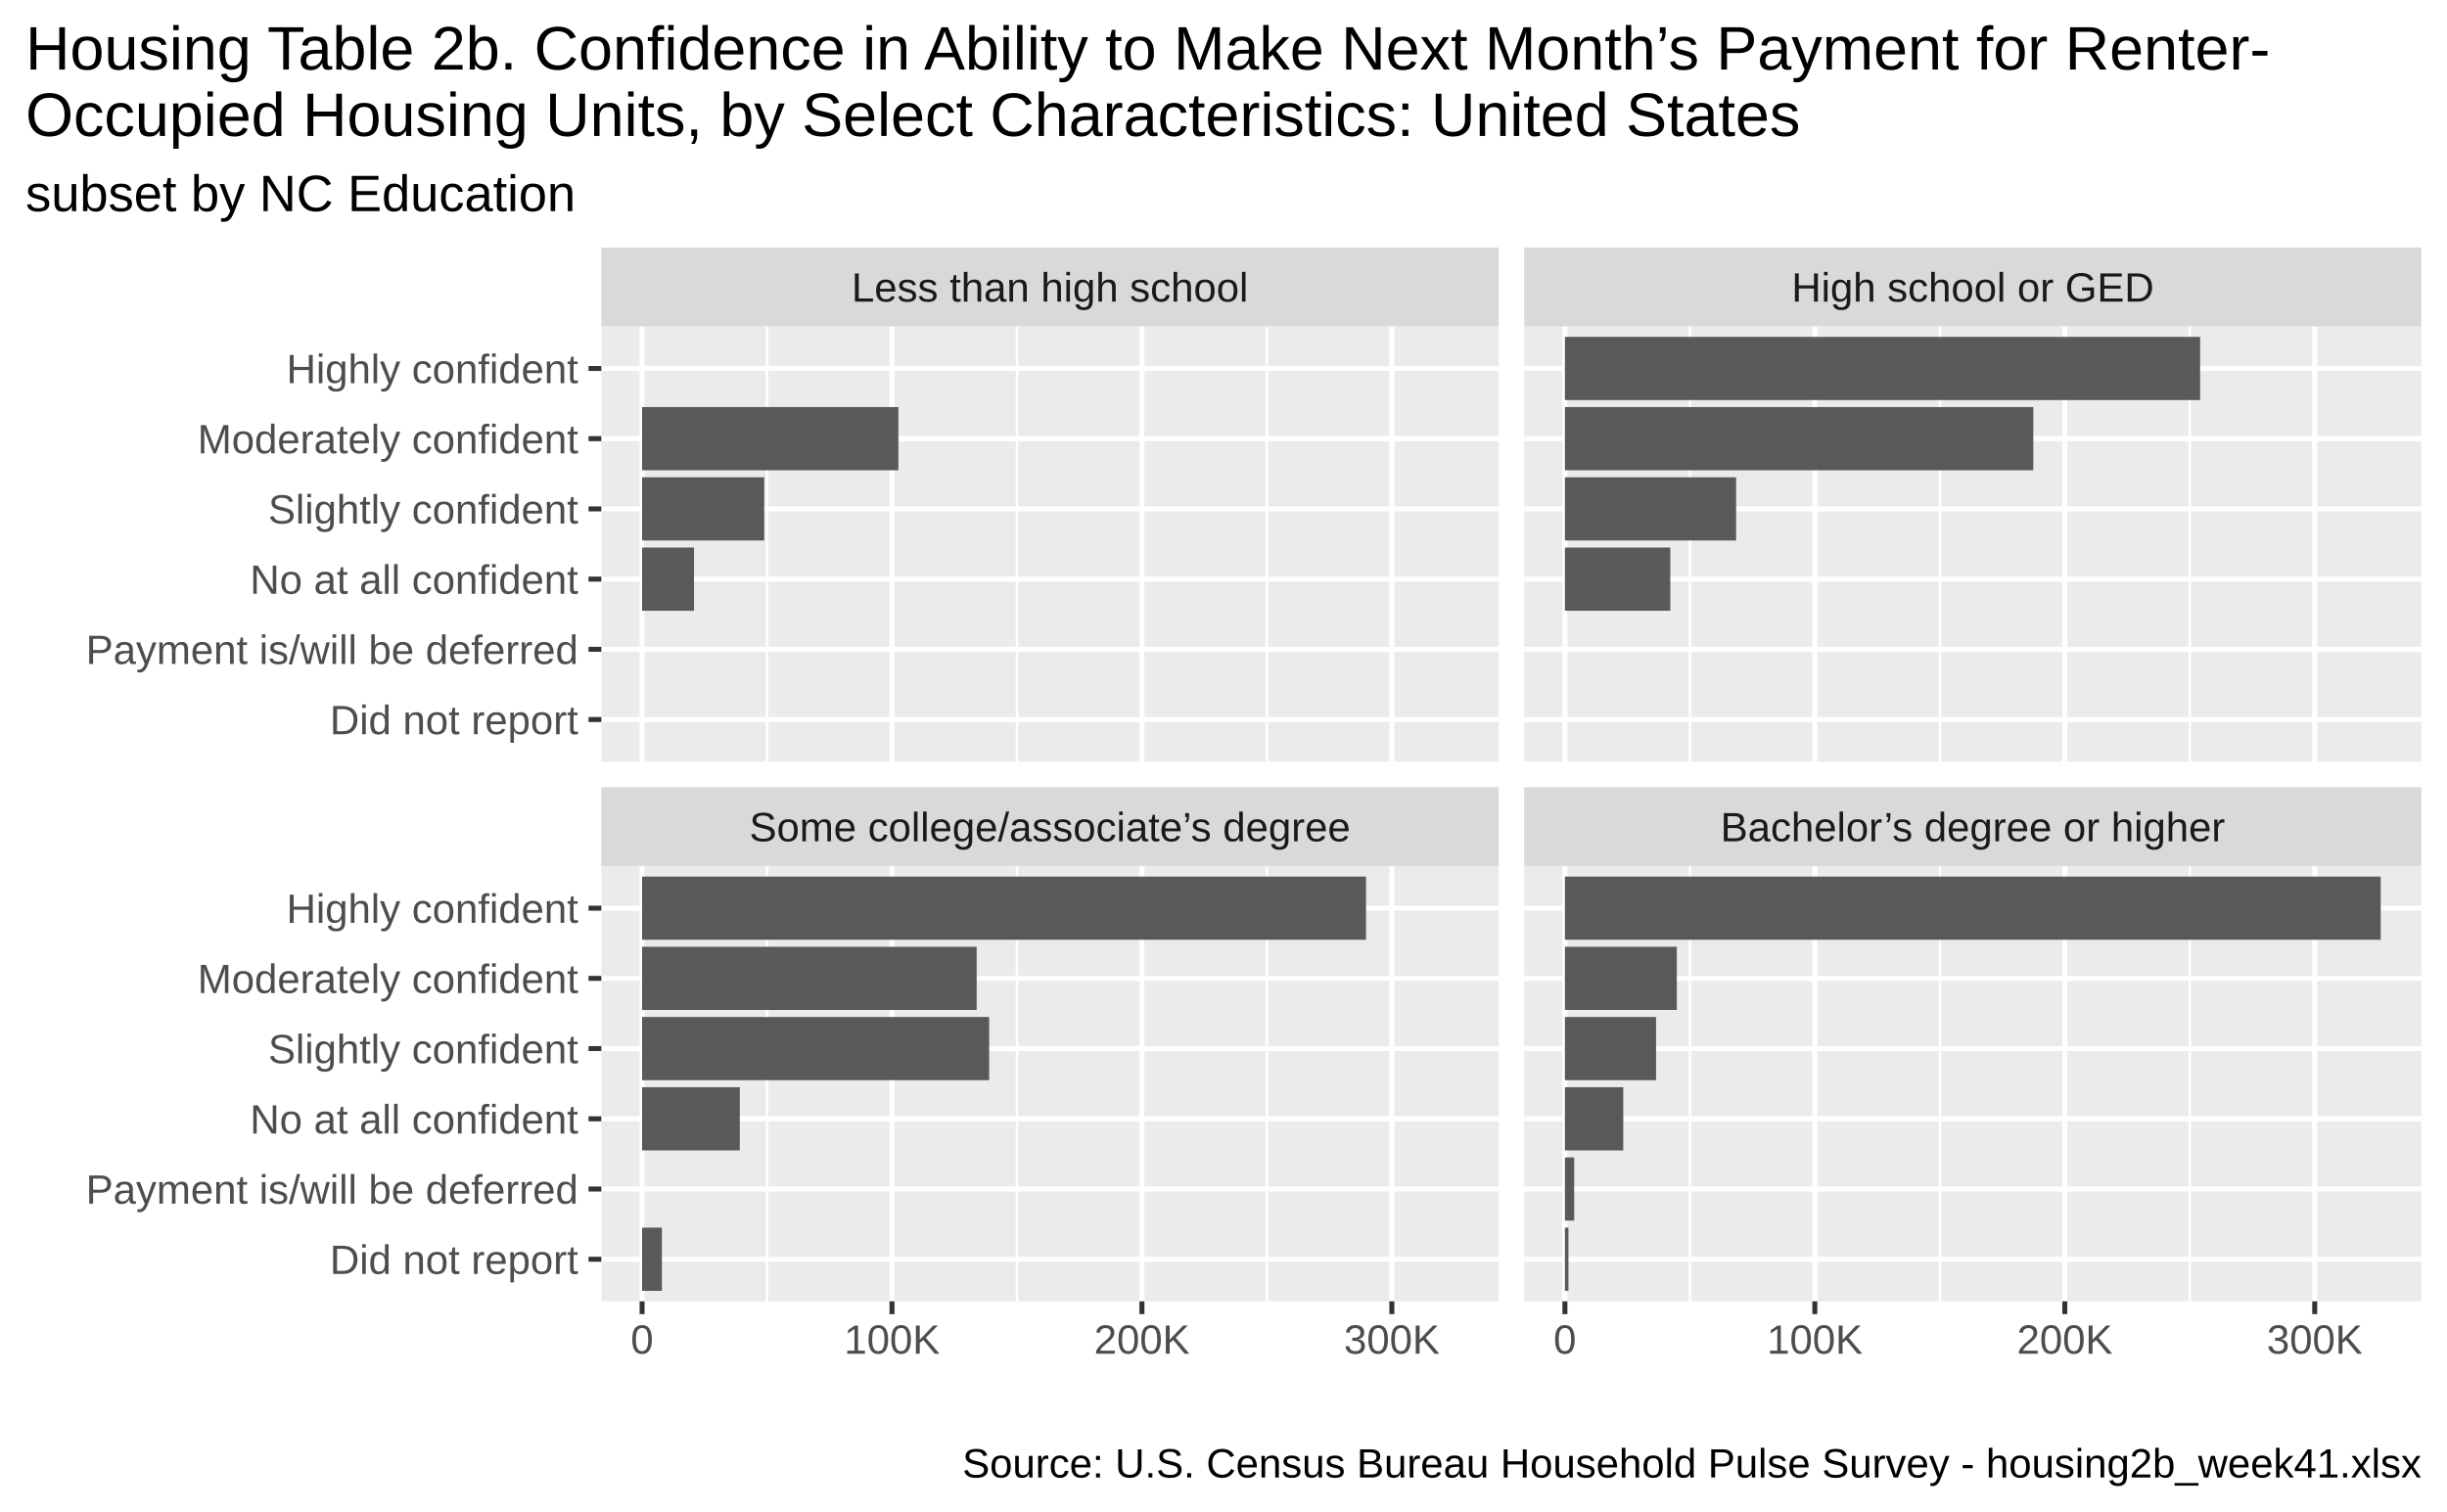
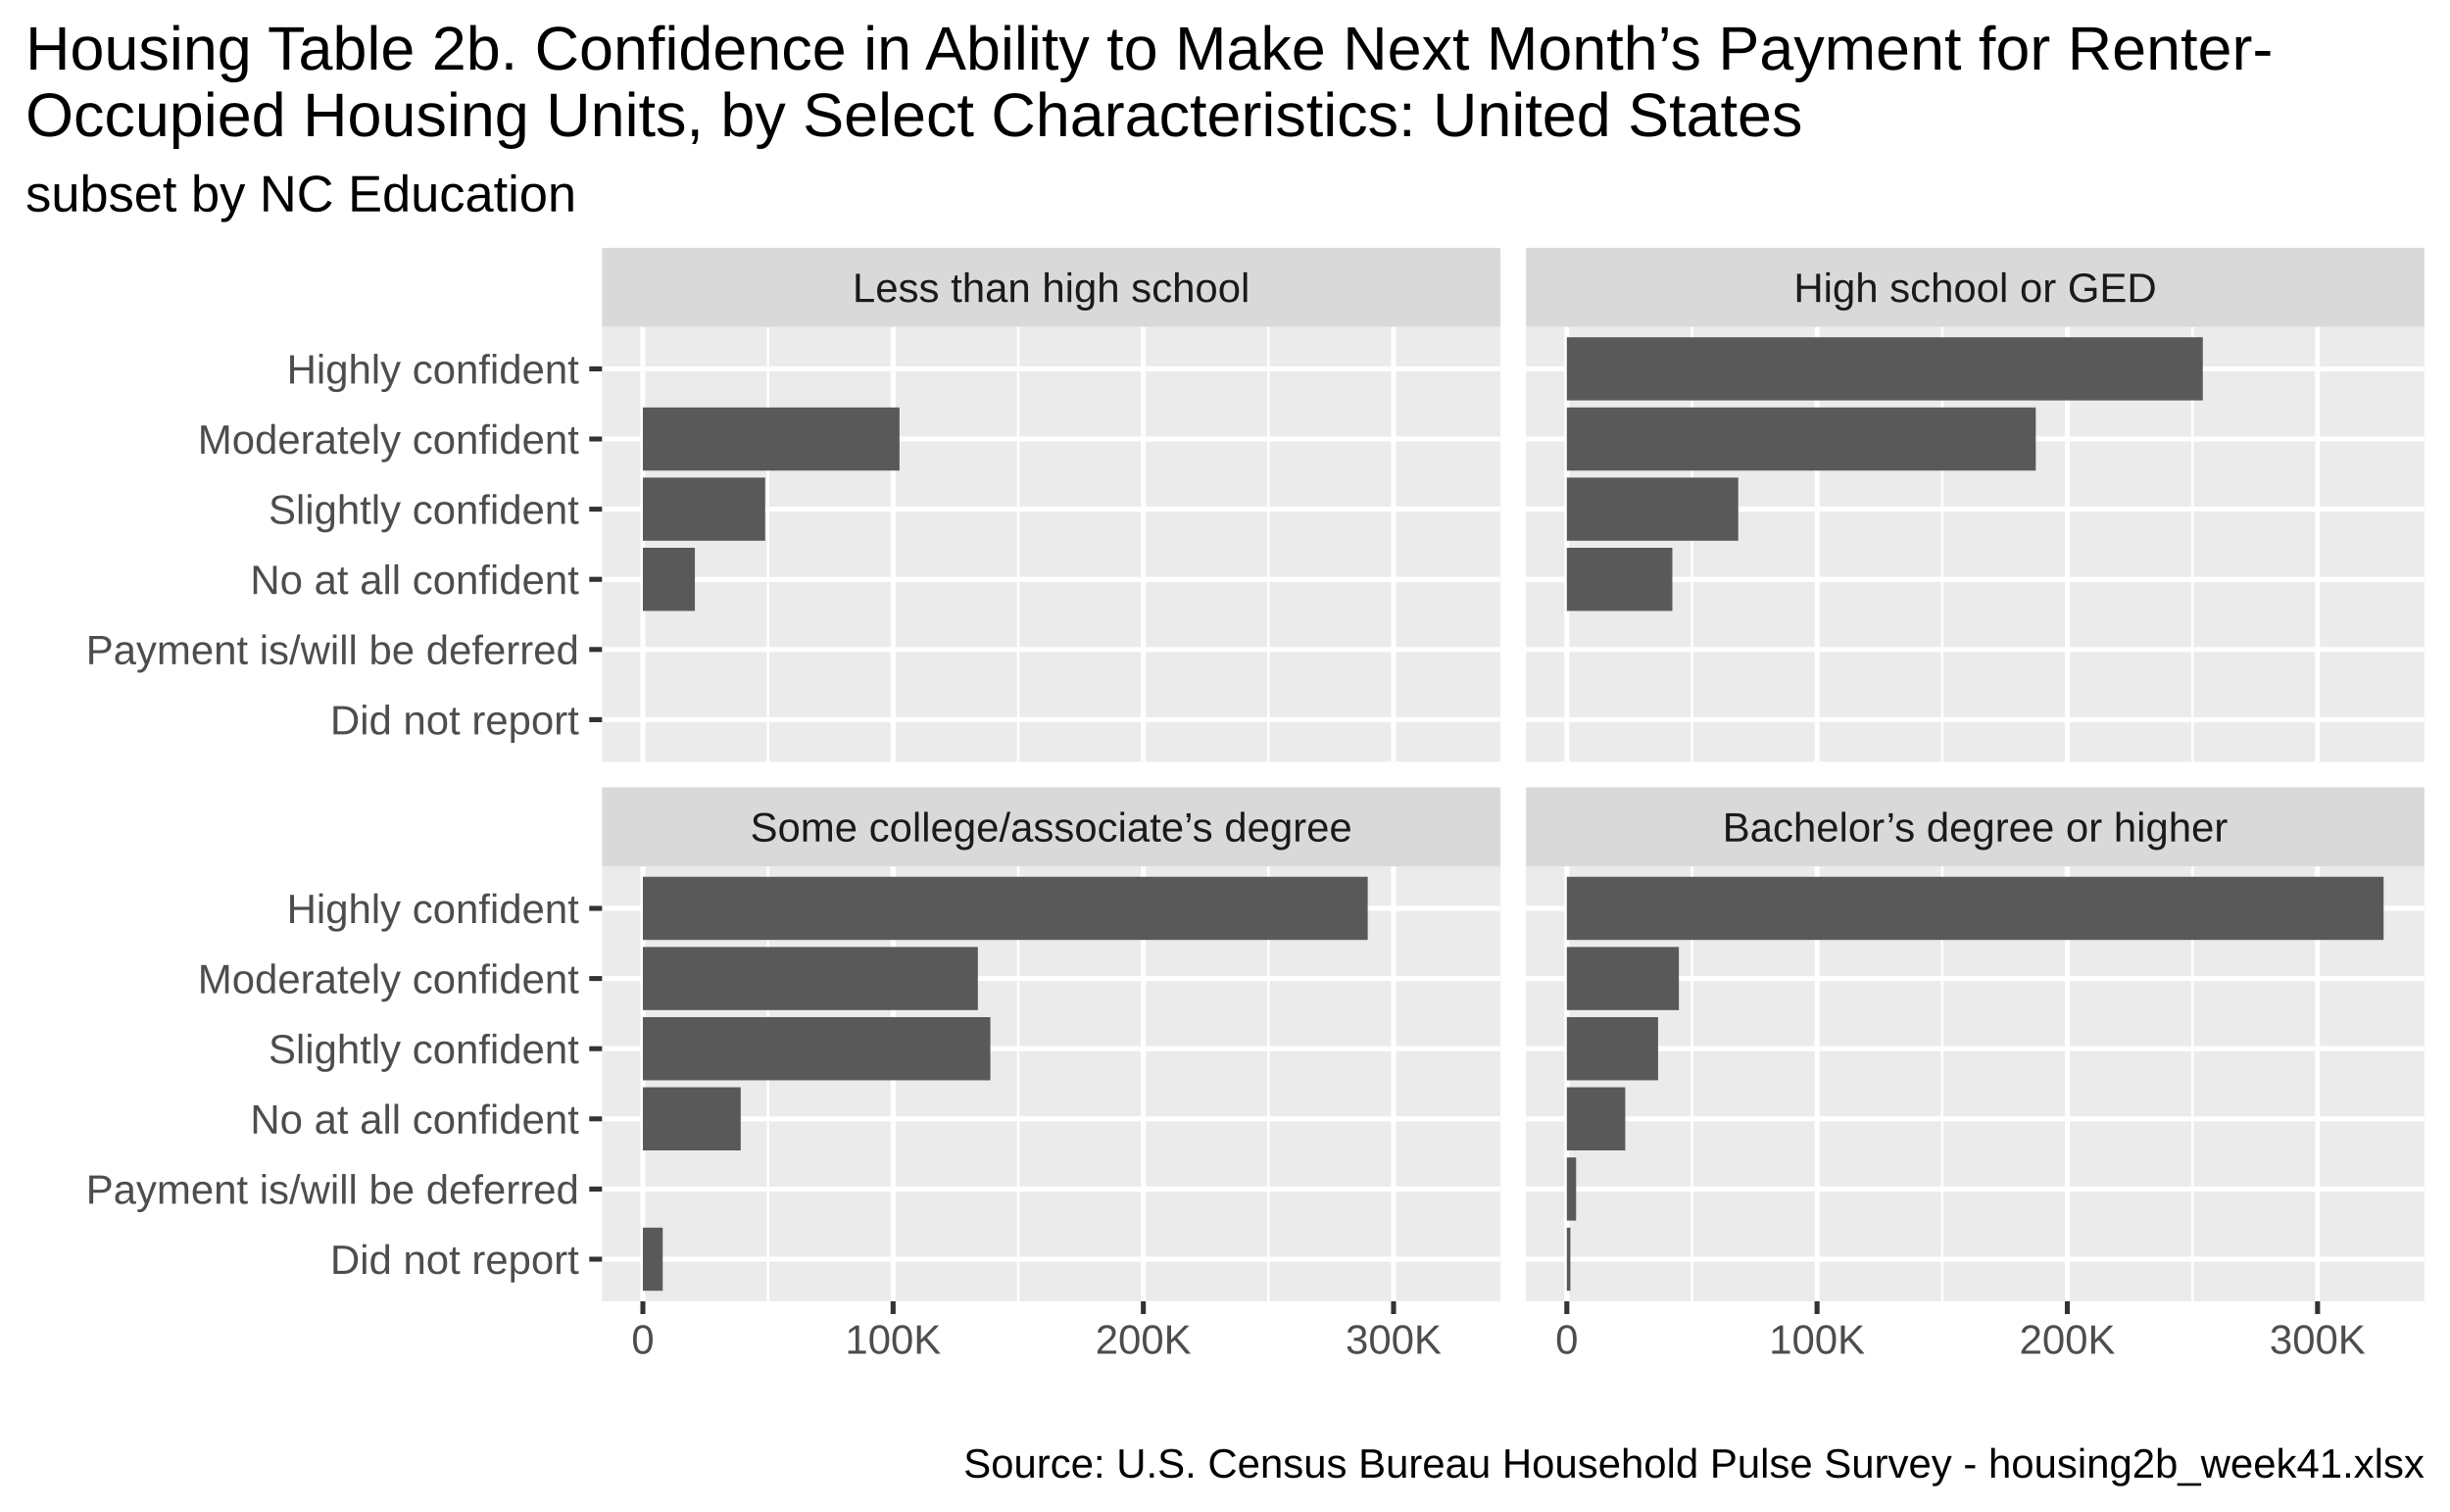
- <svg xmlns="http://www.w3.org/2000/svg" class="svglite" width="525.00pt" height="324.38pt" viewBox="0 0 525.00 324.38">
+ <svg xmlns="http://www.w3.org/2000/svg" class="svglite" width="525.00pt" height="324.00pt" viewBox="0 0 525.00 324.00">
  <defs>
    <style type="text/css">
    .svglite line, .svglite polyline, .svglite polygon, .svglite path, .svglite rect, .svglite circle {
      fill: none;
      stroke: #000000;
      stroke-linecap: round;
      stroke-linejoin: round;
      stroke-miterlimit: 10.00;
    }
    .svglite text {
      white-space: pre;
    }
  </style>
  </defs>
  <rect width="100%" height="100%" style="stroke: none; fill: #FFFFFF;" />
  <defs>
-     <clipPath id="cpMC4wMHw1MjUuMDB8MC4wMHwzMjQuMzg=">
-       <rect x="0.00" y="0.00" width="525.00" height="324.38" />
-     </clipPath>
-   </defs>
-   <g clip-path="url(#cpMC4wMHw1MjUuMDB8MC4wMHwzMjQuMzg=)">
-     <rect x="-0" y="-0" width="525.00" height="324.38" style="stroke-width: 1.07; stroke: #FFFFFF; fill: #FFFFFF;" />
-   </g>
-   <defs>
-     <clipPath id="cpMTI5LjAxfDMyMS41Mnw3MC4wM3wxNjMuNDQ=">
-       <rect x="129.01" y="70.03" width="192.52" height="93.41" />
-     </clipPath>
-   </defs>
-   <g clip-path="url(#cpMTI5LjAxfDMyMS41Mnw3MC4wM3wxNjMuNDQ=)">
-     <rect x="129.01" y="70.03" width="192.52" height="93.41" style="stroke-width: 1.07; stroke: none; fill: #EBEBEB;" />
-     <polyline points="164.57,163.44 164.57,70.03 " style="stroke-width: 0.53; stroke: #FFFFFF; stroke-linecap: butt;" />
-     <polyline points="218.19,163.44 218.19,70.03 " style="stroke-width: 0.53; stroke: #FFFFFF; stroke-linecap: butt;" />
-     <polyline points="271.81,163.44 271.81,70.03 " style="stroke-width: 0.53; stroke: #FFFFFF; stroke-linecap: butt;" />
-     <polyline points="129.01,154.40 321.52,154.40 " style="stroke-width: 1.07; stroke: #FFFFFF; stroke-linecap: butt;" />
-     <polyline points="129.01,139.33 321.52,139.33 " style="stroke-width: 1.07; stroke: #FFFFFF; stroke-linecap: butt;" />
-     <polyline points="129.01,124.27 321.52,124.27 " style="stroke-width: 1.07; stroke: #FFFFFF; stroke-linecap: butt;" />
-     <polyline points="129.01,109.20 321.52,109.20 " style="stroke-width: 1.07; stroke: #FFFFFF; stroke-linecap: butt;" />
-     <polyline points="129.01,94.13 321.52,94.13 " style="stroke-width: 1.07; stroke: #FFFFFF; stroke-linecap: butt;" />
-     <polyline points="129.01,79.07 321.52,79.07 " style="stroke-width: 1.07; stroke: #FFFFFF; stroke-linecap: butt;" />
-     <polyline points="137.76,163.44 137.76,70.03 " style="stroke-width: 1.07; stroke: #FFFFFF; stroke-linecap: butt;" />
-     <polyline points="191.38,163.44 191.38,70.03 " style="stroke-width: 1.07; stroke: #FFFFFF; stroke-linecap: butt;" />
-     <polyline points="245.00,163.44 245.00,70.03 " style="stroke-width: 1.07; stroke: #FFFFFF; stroke-linecap: butt;" />
-     <polyline points="298.62,163.44 298.62,70.03 " style="stroke-width: 1.07; stroke: #FFFFFF; stroke-linecap: butt;" />
-     <rect x="137.76" y="147.62" width="0.00" height="13.56" style="stroke-width: 1.07; stroke: none; stroke-linecap: square; stroke-linejoin: miter; fill: #595959;" />
-     <rect x="137.76" y="72.29" width="0.00" height="13.56" style="stroke-width: 1.07; stroke: none; stroke-linecap: square; stroke-linejoin: miter; fill: #595959;" />
-     <rect x="137.76" y="87.35" width="54.99" height="13.56" style="stroke-width: 1.07; stroke: none; stroke-linecap: square; stroke-linejoin: miter; fill: #595959;" />
-     <rect x="137.76" y="117.49" width="11.14" height="13.56" style="stroke-width: 1.07; stroke: none; stroke-linecap: square; stroke-linejoin: miter; fill: #595959;" />
-     <rect x="137.76" y="132.55" width="0.00" height="13.56" style="stroke-width: 1.07; stroke: none; stroke-linecap: square; stroke-linejoin: miter; fill: #595959;" />
-     <rect x="137.76" y="102.42" width="26.20" height="13.56" style="stroke-width: 1.07; stroke: none; stroke-linecap: square; stroke-linejoin: miter; fill: #595959;" />
-   </g>
-   <g clip-path="url(#cpMC4wMHw1MjUuMDB8MC4wMHwzMjQuMzg=)">
- </g>
-   <defs>
-     <clipPath id="cpMTI5LjAxfDMyMS41MnwxODUuODR8Mjc5LjI1">
-       <rect x="129.01" y="185.84" width="192.52" height="93.41" />
-     </clipPath>
-   </defs>
-   <g clip-path="url(#cpMTI5LjAxfDMyMS41MnwxODUuODR8Mjc5LjI1)">
-     <rect x="129.01" y="185.84" width="192.52" height="93.41" style="stroke-width: 1.07; stroke: none; fill: #EBEBEB;" />
-     <polyline points="164.57,279.25 164.57,185.84 " style="stroke-width: 0.53; stroke: #FFFFFF; stroke-linecap: butt;" />
-     <polyline points="218.19,279.25 218.19,185.84 " style="stroke-width: 0.53; stroke: #FFFFFF; stroke-linecap: butt;" />
-     <polyline points="271.81,279.25 271.81,185.84 " style="stroke-width: 0.53; stroke: #FFFFFF; stroke-linecap: butt;" />
-     <polyline points="129.01,270.21 321.52,270.21 " style="stroke-width: 1.07; stroke: #FFFFFF; stroke-linecap: butt;" />
-     <polyline points="129.01,255.14 321.52,255.14 " style="stroke-width: 1.07; stroke: #FFFFFF; stroke-linecap: butt;" />
-     <polyline points="129.01,240.08 321.52,240.08 " style="stroke-width: 1.07; stroke: #FFFFFF; stroke-linecap: butt;" />
-     <polyline points="129.01,225.01 321.52,225.01 " style="stroke-width: 1.07; stroke: #FFFFFF; stroke-linecap: butt;" />
-     <polyline points="129.01,209.94 321.52,209.94 " style="stroke-width: 1.07; stroke: #FFFFFF; stroke-linecap: butt;" />
-     <polyline points="129.01,194.88 321.52,194.88 " style="stroke-width: 1.07; stroke: #FFFFFF; stroke-linecap: butt;" />
-     <polyline points="137.76,279.25 137.76,185.84 " style="stroke-width: 1.07; stroke: #FFFFFF; stroke-linecap: butt;" />
-     <polyline points="191.38,279.25 191.38,185.84 " style="stroke-width: 1.07; stroke: #FFFFFF; stroke-linecap: butt;" />
-     <polyline points="245.00,279.25 245.00,185.84 " style="stroke-width: 1.07; stroke: #FFFFFF; stroke-linecap: butt;" />
-     <polyline points="298.62,279.25 298.62,185.84 " style="stroke-width: 1.07; stroke: #FFFFFF; stroke-linecap: butt;" />
-     <rect x="137.76" y="263.43" width="4.25" height="13.56" style="stroke-width: 1.07; stroke: none; stroke-linecap: square; stroke-linejoin: miter; fill: #595959;" />
-     <rect x="137.76" y="188.10" width="155.32" height="13.56" style="stroke-width: 1.07; stroke: none; stroke-linecap: square; stroke-linejoin: miter; fill: #595959;" />
-     <rect x="137.76" y="203.16" width="71.78" height="13.56" style="stroke-width: 1.07; stroke: none; stroke-linecap: square; stroke-linejoin: miter; fill: #595959;" />
-     <rect x="137.76" y="233.30" width="20.96" height="13.56" style="stroke-width: 1.07; stroke: none; stroke-linecap: square; stroke-linejoin: miter; fill: #595959;" />
-     <rect x="137.76" y="248.36" width="0.00" height="13.56" style="stroke-width: 1.07; stroke: none; stroke-linecap: square; stroke-linejoin: miter; fill: #595959;" />
-     <rect x="137.76" y="218.23" width="74.46" height="13.56" style="stroke-width: 1.07; stroke: none; stroke-linecap: square; stroke-linejoin: miter; fill: #595959;" />
-   </g>
-   <g clip-path="url(#cpMC4wMHw1MjUuMDB8MC4wMHwzMjQuMzg=)">
- </g>
-   <defs>
-     <clipPath id="cpMzI3LjAwfDUxOS41Mnw3MC4wM3wxNjMuNDQ=">
-       <rect x="327.00" y="70.03" width="192.52" height="93.41" />
-     </clipPath>
-   </defs>
-   <g clip-path="url(#cpMzI3LjAwfDUxOS41Mnw3MC4wM3wxNjMuNDQ=)">
-     <rect x="327.00" y="70.03" width="192.52" height="93.41" style="stroke-width: 1.07; stroke: none; fill: #EBEBEB;" />
-     <polyline points="362.56,163.44 362.56,70.03 " style="stroke-width: 0.53; stroke: #FFFFFF; stroke-linecap: butt;" />
-     <polyline points="416.19,163.44 416.19,70.03 " style="stroke-width: 0.53; stroke: #FFFFFF; stroke-linecap: butt;" />
-     <polyline points="469.81,163.44 469.81,70.03 " style="stroke-width: 0.53; stroke: #FFFFFF; stroke-linecap: butt;" />
-     <polyline points="327.00,154.40 519.52,154.40 " style="stroke-width: 1.07; stroke: #FFFFFF; stroke-linecap: butt;" />
-     <polyline points="327.00,139.33 519.52,139.33 " style="stroke-width: 1.07; stroke: #FFFFFF; stroke-linecap: butt;" />
-     <polyline points="327.00,124.27 519.52,124.27 " style="stroke-width: 1.07; stroke: #FFFFFF; stroke-linecap: butt;" />
-     <polyline points="327.00,109.20 519.52,109.20 " style="stroke-width: 1.07; stroke: #FFFFFF; stroke-linecap: butt;" />
-     <polyline points="327.00,94.13 519.52,94.13 " style="stroke-width: 1.07; stroke: #FFFFFF; stroke-linecap: butt;" />
-     <polyline points="327.00,79.07 519.52,79.07 " style="stroke-width: 1.07; stroke: #FFFFFF; stroke-linecap: butt;" />
-     <polyline points="335.75,163.44 335.75,70.03 " style="stroke-width: 1.07; stroke: #FFFFFF; stroke-linecap: butt;" />
-     <polyline points="389.37,163.44 389.37,70.03 " style="stroke-width: 1.07; stroke: #FFFFFF; stroke-linecap: butt;" />
-     <polyline points="443.00,163.44 443.00,70.03 " style="stroke-width: 1.07; stroke: #FFFFFF; stroke-linecap: butt;" />
-     <polyline points="496.62,163.44 496.62,70.03 " style="stroke-width: 1.07; stroke: #FFFFFF; stroke-linecap: butt;" />
-     <rect x="335.75" y="147.62" width="0.00" height="13.56" style="stroke-width: 1.07; stroke: none; stroke-linecap: square; stroke-linejoin: miter; fill: #595959;" />
-     <rect x="335.75" y="72.29" width="136.28" height="13.56" style="stroke-width: 1.07; stroke: none; stroke-linecap: square; stroke-linejoin: miter; fill: #595959;" />
-     <rect x="335.75" y="87.35" width="100.49" height="13.56" style="stroke-width: 1.07; stroke: none; stroke-linecap: square; stroke-linejoin: miter; fill: #595959;" />
-     <rect x="335.75" y="117.49" width="22.61" height="13.56" style="stroke-width: 1.07; stroke: none; stroke-linecap: square; stroke-linejoin: miter; fill: #595959;" />
-     <rect x="335.75" y="132.55" width="0.00" height="13.56" style="stroke-width: 1.07; stroke: none; stroke-linecap: square; stroke-linejoin: miter; fill: #595959;" />
-     <rect x="335.75" y="102.42" width="36.73" height="13.56" style="stroke-width: 1.07; stroke: none; stroke-linecap: square; stroke-linejoin: miter; fill: #595959;" />
-   </g>
-   <g clip-path="url(#cpMC4wMHw1MjUuMDB8MC4wMHwzMjQuMzg=)">
- </g>
-   <defs>
-     <clipPath id="cpMzI3LjAwfDUxOS41MnwxODUuODR8Mjc5LjI1">
-       <rect x="327.00" y="185.84" width="192.52" height="93.41" />
-     </clipPath>
-   </defs>
-   <g clip-path="url(#cpMzI3LjAwfDUxOS41MnwxODUuODR8Mjc5LjI1)">
-     <rect x="327.00" y="185.84" width="192.52" height="93.41" style="stroke-width: 1.07; stroke: none; fill: #EBEBEB;" />
-     <polyline points="362.56,279.25 362.56,185.84 " style="stroke-width: 0.53; stroke: #FFFFFF; stroke-linecap: butt;" />
-     <polyline points="416.19,279.25 416.19,185.84 " style="stroke-width: 0.53; stroke: #FFFFFF; stroke-linecap: butt;" />
-     <polyline points="469.81,279.25 469.81,185.84 " style="stroke-width: 0.53; stroke: #FFFFFF; stroke-linecap: butt;" />
-     <polyline points="327.00,270.21 519.52,270.21 " style="stroke-width: 1.07; stroke: #FFFFFF; stroke-linecap: butt;" />
-     <polyline points="327.00,255.14 519.52,255.14 " style="stroke-width: 1.07; stroke: #FFFFFF; stroke-linecap: butt;" />
-     <polyline points="327.00,240.08 519.52,240.08 " style="stroke-width: 1.07; stroke: #FFFFFF; stroke-linecap: butt;" />
-     <polyline points="327.00,225.01 519.52,225.01 " style="stroke-width: 1.07; stroke: #FFFFFF; stroke-linecap: butt;" />
-     <polyline points="327.00,209.94 519.52,209.94 " style="stroke-width: 1.07; stroke: #FFFFFF; stroke-linecap: butt;" />
-     <polyline points="327.00,194.88 519.52,194.88 " style="stroke-width: 1.07; stroke: #FFFFFF; stroke-linecap: butt;" />
-     <polyline points="335.75,279.25 335.75,185.84 " style="stroke-width: 1.07; stroke: #FFFFFF; stroke-linecap: butt;" />
-     <polyline points="389.37,279.25 389.37,185.84 " style="stroke-width: 1.07; stroke: #FFFFFF; stroke-linecap: butt;" />
-     <polyline points="443.00,279.25 443.00,185.84 " style="stroke-width: 1.07; stroke: #FFFFFF; stroke-linecap: butt;" />
-     <polyline points="496.62,279.25 496.62,185.84 " style="stroke-width: 1.07; stroke: #FFFFFF; stroke-linecap: butt;" />
-     <rect x="335.75" y="263.43" width="0.76" height="13.56" style="stroke-width: 1.07; stroke: none; stroke-linecap: square; stroke-linejoin: miter; fill: #595959;" />
-     <rect x="335.75" y="188.10" width="175.02" height="13.56" style="stroke-width: 1.07; stroke: none; stroke-linecap: square; stroke-linejoin: miter; fill: #595959;" />
-     <rect x="335.75" y="203.16" width="24.01" height="13.56" style="stroke-width: 1.07; stroke: none; stroke-linecap: square; stroke-linejoin: miter; fill: #595959;" />
-     <rect x="335.75" y="233.30" width="12.52" height="13.56" style="stroke-width: 1.07; stroke: none; stroke-linecap: square; stroke-linejoin: miter; fill: #595959;" />
-     <rect x="335.75" y="248.36" width="1.99" height="13.56" style="stroke-width: 1.07; stroke: none; stroke-linecap: square; stroke-linejoin: miter; fill: #595959;" />
-     <rect x="335.75" y="218.23" width="19.55" height="13.56" style="stroke-width: 1.07; stroke: none; stroke-linecap: square; stroke-linejoin: miter; fill: #595959;" />
-   </g>
-   <g clip-path="url(#cpMC4wMHw1MjUuMDB8MC4wMHwzMjQuMzg=)">
- </g>
-   <defs>
-     <clipPath id="cpMTI5LjAxfDMyMS41MnwxNjguOTJ8MTg1Ljg0">
-       <rect x="129.01" y="168.92" width="192.52" height="16.92" />
-     </clipPath>
-   </defs>
-   <g clip-path="url(#cpMTI5LjAxfDMyMS41MnwxNjguOTJ8MTg1Ljg0)">
-     <rect x="129.01" y="168.92" width="192.52" height="16.92" style="stroke-width: 1.07; stroke: none; fill: #D9D9D9;" />
-     <text x="225.26" y="180.53" text-anchor="middle" style="font-size: 8.80px;fill: #1A1A1A; font-family: &quot;Arial&quot;;" textLength="129.00px" lengthAdjust="spacingAndGlyphs">Some college/associate’s degree</text>
-   </g>
-   <g clip-path="url(#cpMC4wMHw1MjUuMDB8MC4wMHwzMjQuMzg=)">
- </g>
-   <defs>
-     <clipPath id="cpMzI3LjAwfDUxOS41MnwxNjguOTJ8MTg1Ljg0">
-       <rect x="327.00" y="168.92" width="192.52" height="16.92" />
-     </clipPath>
-   </defs>
-   <g clip-path="url(#cpMzI3LjAwfDUxOS41MnwxNjguOTJ8MTg1Ljg0)">
-     <rect x="327.00" y="168.92" width="192.52" height="16.92" style="stroke-width: 1.07; stroke: none; fill: #D9D9D9;" />
-     <text x="423.26" y="180.53" text-anchor="middle" style="font-size: 8.80px;fill: #1A1A1A; font-family: &quot;Arial&quot;;" textLength="108.30px" lengthAdjust="spacingAndGlyphs">Bachelor’s degree or higher</text>
-   </g>
-   <g clip-path="url(#cpMC4wMHw1MjUuMDB8MC4wMHwzMjQuMzg=)">
+     <clipPath id="cpMC4wMHw1MjUuMDB8MC4wMHwzMjQuMDA=">
+       <rect x="0.00" y="0.00" width="525.00" height="324.00" />
+     </clipPath>
+   </defs>
+   <g clip-path="url(#cpMC4wMHw1MjUuMDB8MC4wMHwzMjQuMDA=)">
+     <rect x="-0" y="0.00" width="525.00" height="324.00" style="stroke-width: 1.07; stroke: #FFFFFF; fill: #FFFFFF;" />
+   </g>
+   <defs>
+     <clipPath id="cpMTI5LjAxfDMyMS41Mnw3MC4wM3wxNjMuMjU=">
+       <rect x="129.01" y="70.03" width="192.52" height="93.23" />
+     </clipPath>
+   </defs>
+   <g clip-path="url(#cpMTI5LjAxfDMyMS41Mnw3MC4wM3wxNjMuMjU=)">
+     <rect x="129.01" y="70.03" width="192.52" height="93.23" style="stroke-width: 1.07; stroke: none; fill: #EBEBEB;" />
+     <polyline points="164.57,163.25 164.57,70.03 " style="stroke-width: 0.53; stroke: #FFFFFF; stroke-linecap: butt;" />
+     <polyline points="218.19,163.25 218.19,70.03 " style="stroke-width: 0.53; stroke: #FFFFFF; stroke-linecap: butt;" />
+     <polyline points="271.81,163.25 271.81,70.03 " style="stroke-width: 0.53; stroke: #FFFFFF; stroke-linecap: butt;" />
+     <polyline points="129.01,154.23 321.52,154.23 " style="stroke-width: 1.07; stroke: #FFFFFF; stroke-linecap: butt;" />
+     <polyline points="129.01,139.19 321.52,139.19 " style="stroke-width: 1.07; stroke: #FFFFFF; stroke-linecap: butt;" />
+     <polyline points="129.01,124.16 321.52,124.16 " style="stroke-width: 1.07; stroke: #FFFFFF; stroke-linecap: butt;" />
+     <polyline points="129.01,109.12 321.52,109.12 " style="stroke-width: 1.07; stroke: #FFFFFF; stroke-linecap: butt;" />
+     <polyline points="129.01,94.08 321.52,94.08 " style="stroke-width: 1.07; stroke: #FFFFFF; stroke-linecap: butt;" />
+     <polyline points="129.01,79.05 321.52,79.05 " style="stroke-width: 1.07; stroke: #FFFFFF; stroke-linecap: butt;" />
+     <polyline points="137.76,163.25 137.76,70.03 " style="stroke-width: 1.07; stroke: #FFFFFF; stroke-linecap: butt;" />
+     <polyline points="191.38,163.25 191.38,70.03 " style="stroke-width: 1.07; stroke: #FFFFFF; stroke-linecap: butt;" />
+     <polyline points="245.00,163.25 245.00,70.03 " style="stroke-width: 1.07; stroke: #FFFFFF; stroke-linecap: butt;" />
+     <polyline points="298.62,163.25 298.62,70.03 " style="stroke-width: 1.07; stroke: #FFFFFF; stroke-linecap: butt;" />
+     <rect x="137.76" y="147.46" width="0.00" height="13.53" style="stroke-width: 1.07; stroke: none; stroke-linecap: square; stroke-linejoin: miter; fill: #595959;" />
+     <rect x="137.76" y="72.28" width="0.00" height="13.53" style="stroke-width: 1.07; stroke: none; stroke-linecap: square; stroke-linejoin: miter; fill: #595959;" />
+     <rect x="137.76" y="87.32" width="54.99" height="13.53" style="stroke-width: 1.07; stroke: none; stroke-linecap: square; stroke-linejoin: miter; fill: #595959;" />
+     <rect x="137.76" y="117.39" width="11.14" height="13.53" style="stroke-width: 1.07; stroke: none; stroke-linecap: square; stroke-linejoin: miter; fill: #595959;" />
+     <rect x="137.76" y="132.43" width="0.00" height="13.53" style="stroke-width: 1.07; stroke: none; stroke-linecap: square; stroke-linejoin: miter; fill: #595959;" />
+     <rect x="137.76" y="102.35" width="26.20" height="13.53" style="stroke-width: 1.07; stroke: none; stroke-linecap: square; stroke-linejoin: miter; fill: #595959;" />
+   </g>
+   <g clip-path="url(#cpMC4wMHw1MjUuMDB8MC4wMHwzMjQuMDA=)">
+ </g>
+   <defs>
+     <clipPath id="cpMTI5LjAxfDMyMS41MnwxODUuNjV8Mjc4Ljg3">
+       <rect x="129.01" y="185.65" width="192.52" height="93.23" />
+     </clipPath>
+   </defs>
+   <g clip-path="url(#cpMTI5LjAxfDMyMS41MnwxODUuNjV8Mjc4Ljg3)">
+     <rect x="129.01" y="185.65" width="192.52" height="93.23" style="stroke-width: 1.07; stroke: none; fill: #EBEBEB;" />
+     <polyline points="164.57,278.87 164.57,185.65 " style="stroke-width: 0.53; stroke: #FFFFFF; stroke-linecap: butt;" />
+     <polyline points="218.19,278.87 218.19,185.65 " style="stroke-width: 0.53; stroke: #FFFFFF; stroke-linecap: butt;" />
+     <polyline points="271.81,278.87 271.81,185.65 " style="stroke-width: 0.53; stroke: #FFFFFF; stroke-linecap: butt;" />
+     <polyline points="129.01,269.85 321.52,269.85 " style="stroke-width: 1.07; stroke: #FFFFFF; stroke-linecap: butt;" />
+     <polyline points="129.01,254.82 321.52,254.82 " style="stroke-width: 1.07; stroke: #FFFFFF; stroke-linecap: butt;" />
+     <polyline points="129.01,239.78 321.52,239.78 " style="stroke-width: 1.07; stroke: #FFFFFF; stroke-linecap: butt;" />
+     <polyline points="129.01,224.74 321.52,224.74 " style="stroke-width: 1.07; stroke: #FFFFFF; stroke-linecap: butt;" />
+     <polyline points="129.01,209.71 321.52,209.71 " style="stroke-width: 1.07; stroke: #FFFFFF; stroke-linecap: butt;" />
+     <polyline points="129.01,194.67 321.52,194.67 " style="stroke-width: 1.07; stroke: #FFFFFF; stroke-linecap: butt;" />
+     <polyline points="137.76,278.87 137.76,185.65 " style="stroke-width: 1.07; stroke: #FFFFFF; stroke-linecap: butt;" />
+     <polyline points="191.38,278.87 191.38,185.65 " style="stroke-width: 1.07; stroke: #FFFFFF; stroke-linecap: butt;" />
+     <polyline points="245.00,278.87 245.00,185.65 " style="stroke-width: 1.07; stroke: #FFFFFF; stroke-linecap: butt;" />
+     <polyline points="298.62,278.87 298.62,185.65 " style="stroke-width: 1.07; stroke: #FFFFFF; stroke-linecap: butt;" />
+     <rect x="137.76" y="263.09" width="4.25" height="13.53" style="stroke-width: 1.07; stroke: none; stroke-linecap: square; stroke-linejoin: miter; fill: #595959;" />
+     <rect x="137.76" y="187.90" width="155.32" height="13.53" style="stroke-width: 1.07; stroke: none; stroke-linecap: square; stroke-linejoin: miter; fill: #595959;" />
+     <rect x="137.76" y="202.94" width="71.78" height="13.53" style="stroke-width: 1.07; stroke: none; stroke-linecap: square; stroke-linejoin: miter; fill: #595959;" />
+     <rect x="137.76" y="233.01" width="20.96" height="13.53" style="stroke-width: 1.07; stroke: none; stroke-linecap: square; stroke-linejoin: miter; fill: #595959;" />
+     <rect x="137.76" y="248.05" width="0.00" height="13.53" style="stroke-width: 1.07; stroke: none; stroke-linecap: square; stroke-linejoin: miter; fill: #595959;" />
+     <rect x="137.76" y="217.98" width="74.46" height="13.53" style="stroke-width: 1.07; stroke: none; stroke-linecap: square; stroke-linejoin: miter; fill: #595959;" />
+   </g>
+   <g clip-path="url(#cpMC4wMHw1MjUuMDB8MC4wMHwzMjQuMDA=)">
+ </g>
+   <defs>
+     <clipPath id="cpMzI3LjAwfDUxOS41Mnw3MC4wM3wxNjMuMjU=">
+       <rect x="327.00" y="70.03" width="192.52" height="93.23" />
+     </clipPath>
+   </defs>
+   <g clip-path="url(#cpMzI3LjAwfDUxOS41Mnw3MC4wM3wxNjMuMjU=)">
+     <rect x="327.00" y="70.03" width="192.52" height="93.23" style="stroke-width: 1.07; stroke: none; fill: #EBEBEB;" />
+     <polyline points="362.56,163.25 362.56,70.03 " style="stroke-width: 0.53; stroke: #FFFFFF; stroke-linecap: butt;" />
+     <polyline points="416.19,163.25 416.19,70.03 " style="stroke-width: 0.53; stroke: #FFFFFF; stroke-linecap: butt;" />
+     <polyline points="469.81,163.25 469.81,70.03 " style="stroke-width: 0.53; stroke: #FFFFFF; stroke-linecap: butt;" />
+     <polyline points="327.00,154.23 519.52,154.23 " style="stroke-width: 1.07; stroke: #FFFFFF; stroke-linecap: butt;" />
+     <polyline points="327.00,139.19 519.52,139.19 " style="stroke-width: 1.07; stroke: #FFFFFF; stroke-linecap: butt;" />
+     <polyline points="327.00,124.16 519.52,124.16 " style="stroke-width: 1.07; stroke: #FFFFFF; stroke-linecap: butt;" />
+     <polyline points="327.00,109.12 519.52,109.12 " style="stroke-width: 1.07; stroke: #FFFFFF; stroke-linecap: butt;" />
+     <polyline points="327.00,94.08 519.52,94.08 " style="stroke-width: 1.07; stroke: #FFFFFF; stroke-linecap: butt;" />
+     <polyline points="327.00,79.05 519.52,79.05 " style="stroke-width: 1.07; stroke: #FFFFFF; stroke-linecap: butt;" />
+     <polyline points="335.75,163.25 335.75,70.03 " style="stroke-width: 1.07; stroke: #FFFFFF; stroke-linecap: butt;" />
+     <polyline points="389.37,163.25 389.37,70.03 " style="stroke-width: 1.07; stroke: #FFFFFF; stroke-linecap: butt;" />
+     <polyline points="443.00,163.25 443.00,70.03 " style="stroke-width: 1.07; stroke: #FFFFFF; stroke-linecap: butt;" />
+     <polyline points="496.62,163.25 496.62,70.03 " style="stroke-width: 1.07; stroke: #FFFFFF; stroke-linecap: butt;" />
+     <rect x="335.75" y="147.46" width="0.00" height="13.53" style="stroke-width: 1.07; stroke: none; stroke-linecap: square; stroke-linejoin: miter; fill: #595959;" />
+     <rect x="335.75" y="72.28" width="136.28" height="13.53" style="stroke-width: 1.07; stroke: none; stroke-linecap: square; stroke-linejoin: miter; fill: #595959;" />
+     <rect x="335.75" y="87.32" width="100.49" height="13.53" style="stroke-width: 1.07; stroke: none; stroke-linecap: square; stroke-linejoin: miter; fill: #595959;" />
+     <rect x="335.75" y="117.39" width="22.61" height="13.53" style="stroke-width: 1.07; stroke: none; stroke-linecap: square; stroke-linejoin: miter; fill: #595959;" />
+     <rect x="335.75" y="132.43" width="0.00" height="13.53" style="stroke-width: 1.07; stroke: none; stroke-linecap: square; stroke-linejoin: miter; fill: #595959;" />
+     <rect x="335.75" y="102.35" width="36.73" height="13.53" style="stroke-width: 1.07; stroke: none; stroke-linecap: square; stroke-linejoin: miter; fill: #595959;" />
+   </g>
+   <g clip-path="url(#cpMC4wMHw1MjUuMDB8MC4wMHwzMjQuMDA=)">
+ </g>
+   <defs>
+     <clipPath id="cpMzI3LjAwfDUxOS41MnwxODUuNjV8Mjc4Ljg3">
+       <rect x="327.00" y="185.65" width="192.52" height="93.23" />
+     </clipPath>
+   </defs>
+   <g clip-path="url(#cpMzI3LjAwfDUxOS41MnwxODUuNjV8Mjc4Ljg3)">
+     <rect x="327.00" y="185.65" width="192.52" height="93.23" style="stroke-width: 1.07; stroke: none; fill: #EBEBEB;" />
+     <polyline points="362.56,278.87 362.56,185.65 " style="stroke-width: 0.53; stroke: #FFFFFF; stroke-linecap: butt;" />
+     <polyline points="416.19,278.87 416.19,185.65 " style="stroke-width: 0.53; stroke: #FFFFFF; stroke-linecap: butt;" />
+     <polyline points="469.81,278.87 469.81,185.65 " style="stroke-width: 0.53; stroke: #FFFFFF; stroke-linecap: butt;" />
+     <polyline points="327.00,269.85 519.52,269.85 " style="stroke-width: 1.07; stroke: #FFFFFF; stroke-linecap: butt;" />
+     <polyline points="327.00,254.82 519.52,254.82 " style="stroke-width: 1.07; stroke: #FFFFFF; stroke-linecap: butt;" />
+     <polyline points="327.00,239.78 519.52,239.78 " style="stroke-width: 1.07; stroke: #FFFFFF; stroke-linecap: butt;" />
+     <polyline points="327.00,224.74 519.52,224.74 " style="stroke-width: 1.07; stroke: #FFFFFF; stroke-linecap: butt;" />
+     <polyline points="327.00,209.71 519.52,209.71 " style="stroke-width: 1.07; stroke: #FFFFFF; stroke-linecap: butt;" />
+     <polyline points="327.00,194.67 519.52,194.67 " style="stroke-width: 1.07; stroke: #FFFFFF; stroke-linecap: butt;" />
+     <polyline points="335.75,278.87 335.75,185.65 " style="stroke-width: 1.07; stroke: #FFFFFF; stroke-linecap: butt;" />
+     <polyline points="389.37,278.87 389.37,185.65 " style="stroke-width: 1.07; stroke: #FFFFFF; stroke-linecap: butt;" />
+     <polyline points="443.00,278.87 443.00,185.65 " style="stroke-width: 1.07; stroke: #FFFFFF; stroke-linecap: butt;" />
+     <polyline points="496.62,278.87 496.62,185.65 " style="stroke-width: 1.07; stroke: #FFFFFF; stroke-linecap: butt;" />
+     <rect x="335.75" y="263.09" width="0.76" height="13.53" style="stroke-width: 1.07; stroke: none; stroke-linecap: square; stroke-linejoin: miter; fill: #595959;" />
+     <rect x="335.75" y="187.90" width="175.02" height="13.53" style="stroke-width: 1.07; stroke: none; stroke-linecap: square; stroke-linejoin: miter; fill: #595959;" />
+     <rect x="335.75" y="202.94" width="24.01" height="13.53" style="stroke-width: 1.07; stroke: none; stroke-linecap: square; stroke-linejoin: miter; fill: #595959;" />
+     <rect x="335.75" y="233.01" width="12.52" height="13.53" style="stroke-width: 1.07; stroke: none; stroke-linecap: square; stroke-linejoin: miter; fill: #595959;" />
+     <rect x="335.75" y="248.05" width="1.99" height="13.53" style="stroke-width: 1.07; stroke: none; stroke-linecap: square; stroke-linejoin: miter; fill: #595959;" />
+     <rect x="335.75" y="217.98" width="19.55" height="13.53" style="stroke-width: 1.07; stroke: none; stroke-linecap: square; stroke-linejoin: miter; fill: #595959;" />
+   </g>
+   <g clip-path="url(#cpMC4wMHw1MjUuMDB8MC4wMHwzMjQuMDA=)">
+ </g>
+   <defs>
+     <clipPath id="cpMTI5LjAxfDMyMS41MnwxNjguNzN8MTg1LjY1">
+       <rect x="129.01" y="168.73" width="192.52" height="16.92" />
+     </clipPath>
+   </defs>
+   <g clip-path="url(#cpMTI5LjAxfDMyMS41MnwxNjguNzN8MTg1LjY1)">
+     <rect x="129.01" y="168.73" width="192.52" height="16.92" style="stroke-width: 1.07; stroke: none; fill: #D9D9D9;" />
+     <text x="225.26" y="180.34" text-anchor="middle" style="font-size: 8.80px;fill: #1A1A1A; font-family: &quot;Arial&quot;;" textLength="129.00px" lengthAdjust="spacingAndGlyphs">Some college/associate’s degree</text>
+   </g>
+   <g clip-path="url(#cpMC4wMHw1MjUuMDB8MC4wMHwzMjQuMDA=)">
+ </g>
+   <defs>
+     <clipPath id="cpMzI3LjAwfDUxOS41MnwxNjguNzN8MTg1LjY1">
+       <rect x="327.00" y="168.73" width="192.52" height="16.92" />
+     </clipPath>
+   </defs>
+   <g clip-path="url(#cpMzI3LjAwfDUxOS41MnwxNjguNzN8MTg1LjY1)">
+     <rect x="327.00" y="168.73" width="192.52" height="16.92" style="stroke-width: 1.07; stroke: none; fill: #D9D9D9;" />
+     <text x="423.26" y="180.34" text-anchor="middle" style="font-size: 8.80px;fill: #1A1A1A; font-family: &quot;Arial&quot;;" textLength="108.30px" lengthAdjust="spacingAndGlyphs">Bachelor’s degree or higher</text>
+   </g>
+   <g clip-path="url(#cpMC4wMHw1MjUuMDB8MC4wMHwzMjQuMDA=)">
</g>
  <defs>
    <clipPath id="cpMTI5LjAxfDMyMS41Mnw1My4xMXw3MC4wMw==">
      <rect x="129.01" y="53.11" width="192.52" height="16.92" />
    </clipPath>
  </defs>
  <g clip-path="url(#cpMTI5LjAxfDMyMS41Mnw1My4xMXw3MC4wMw==)">
    <rect x="129.01" y="53.11" width="192.52" height="16.92" style="stroke-width: 1.07; stroke: none; fill: #D9D9D9;" />
    <text x="225.26" y="64.72" text-anchor="middle" style="font-size: 8.80px;fill: #1A1A1A; font-family: &quot;Arial&quot;;" textLength="85.15px" lengthAdjust="spacingAndGlyphs">Less than high school</text>
  </g>
-   <g clip-path="url(#cpMC4wMHw1MjUuMDB8MC4wMHwzMjQuMzg=)">
+   <g clip-path="url(#cpMC4wMHw1MjUuMDB8MC4wMHwzMjQuMDA=)">
</g>
  <defs>
    <clipPath id="cpMzI3LjAwfDUxOS41Mnw1My4xMXw3MC4wMw==">
      <rect x="327.00" y="53.11" width="192.52" height="16.92" />
    </clipPath>
  </defs>
  <g clip-path="url(#cpMzI3LjAwfDUxOS41Mnw1My4xMXw3MC4wMw==)">
    <rect x="327.00" y="53.11" width="192.52" height="16.92" style="stroke-width: 1.07; stroke: none; fill: #D9D9D9;" />
    <text x="423.26" y="64.72" text-anchor="middle" style="font-size: 8.80px;fill: #1A1A1A; font-family: &quot;Arial&quot;;" textLength="77.77px" lengthAdjust="spacingAndGlyphs">High school or GED</text>
  </g>
-   <g clip-path="url(#cpMC4wMHw1MjUuMDB8MC4wMHwzMjQuMzg=)">
-     <polyline points="137.76,281.99 137.76,279.25 " style="stroke-width: 1.07; stroke: #333333; stroke-linecap: butt;" />
-     <polyline points="191.38,281.99 191.38,279.25 " style="stroke-width: 1.07; stroke: #333333; stroke-linecap: butt;" />
-     <polyline points="245.00,281.99 245.00,279.25 " style="stroke-width: 1.07; stroke: #333333; stroke-linecap: butt;" />
-     <polyline points="298.62,281.99 298.62,279.25 " style="stroke-width: 1.07; stroke: #333333; stroke-linecap: butt;" />
-     <text x="137.76" y="290.48" text-anchor="middle" style="font-size: 8.80px;fill: #4D4D4D; font-family: &quot;Arial&quot;;" textLength="4.90px" lengthAdjust="spacingAndGlyphs">0</text>
-     <text x="191.38" y="290.48" text-anchor="middle" style="font-size: 8.80px;fill: #4D4D4D; font-family: &quot;Arial&quot;;" textLength="20.56px" lengthAdjust="spacingAndGlyphs">100K</text>
-     <text x="245.00" y="290.48" text-anchor="middle" style="font-size: 8.80px;fill: #4D4D4D; font-family: &quot;Arial&quot;;" textLength="20.56px" lengthAdjust="spacingAndGlyphs">200K</text>
-     <text x="298.62" y="290.48" text-anchor="middle" style="font-size: 8.80px;fill: #4D4D4D; font-family: &quot;Arial&quot;;" textLength="20.56px" lengthAdjust="spacingAndGlyphs">300K</text>
-     <polyline points="335.75,281.99 335.75,279.25 " style="stroke-width: 1.07; stroke: #333333; stroke-linecap: butt;" />
-     <polyline points="389.37,281.99 389.37,279.25 " style="stroke-width: 1.07; stroke: #333333; stroke-linecap: butt;" />
-     <polyline points="443.00,281.99 443.00,279.25 " style="stroke-width: 1.07; stroke: #333333; stroke-linecap: butt;" />
-     <polyline points="496.62,281.99 496.62,279.25 " style="stroke-width: 1.07; stroke: #333333; stroke-linecap: butt;" />
-     <text x="335.75" y="290.48" text-anchor="middle" style="font-size: 8.80px;fill: #4D4D4D; font-family: &quot;Arial&quot;;" textLength="4.90px" lengthAdjust="spacingAndGlyphs">0</text>
-     <text x="389.37" y="290.48" text-anchor="middle" style="font-size: 8.80px;fill: #4D4D4D; font-family: &quot;Arial&quot;;" textLength="20.56px" lengthAdjust="spacingAndGlyphs">100K</text>
-     <text x="443.00" y="290.48" text-anchor="middle" style="font-size: 8.80px;fill: #4D4D4D; font-family: &quot;Arial&quot;;" textLength="20.56px" lengthAdjust="spacingAndGlyphs">200K</text>
-     <text x="496.62" y="290.48" text-anchor="middle" style="font-size: 8.80px;fill: #4D4D4D; font-family: &quot;Arial&quot;;" textLength="20.56px" lengthAdjust="spacingAndGlyphs">300K</text>
-     <text x="124.07" y="157.55" text-anchor="end" style="font-size: 8.80px;fill: #4D4D4D; font-family: &quot;Arial&quot;;" textLength="53.33px" lengthAdjust="spacingAndGlyphs">Did not report</text>
-     <text x="124.07" y="142.48" text-anchor="end" style="font-size: 8.80px;fill: #4D4D4D; font-family: &quot;Arial&quot;;" textLength="105.66px" lengthAdjust="spacingAndGlyphs">Payment is/will be deferred</text>
-     <text x="124.07" y="127.42" text-anchor="end" style="font-size: 8.80px;fill: #4D4D4D; font-family: &quot;Arial&quot;;" textLength="70.46px" lengthAdjust="spacingAndGlyphs">No at all confident</text>
-     <text x="124.07" y="112.35" text-anchor="end" style="font-size: 8.80px;fill: #4D4D4D; font-family: &quot;Arial&quot;;" textLength="66.54px" lengthAdjust="spacingAndGlyphs">Slightly confident</text>
-     <text x="124.07" y="97.28" text-anchor="end" style="font-size: 8.80px;fill: #4D4D4D; font-family: &quot;Arial&quot;;" textLength="81.71px" lengthAdjust="spacingAndGlyphs">Moderately confident</text>
-     <text x="124.07" y="82.22" text-anchor="end" style="font-size: 8.80px;fill: #4D4D4D; font-family: &quot;Arial&quot;;" textLength="62.62px" lengthAdjust="spacingAndGlyphs">Highly confident</text>
-     <polyline points="126.27,154.40 129.01,154.40 " style="stroke-width: 1.07; stroke: #333333; stroke-linecap: butt;" />
-     <polyline points="126.27,139.33 129.01,139.33 " style="stroke-width: 1.07; stroke: #333333; stroke-linecap: butt;" />
-     <polyline points="126.27,124.27 129.01,124.27 " style="stroke-width: 1.07; stroke: #333333; stroke-linecap: butt;" />
-     <polyline points="126.27,109.20 129.01,109.20 " style="stroke-width: 1.07; stroke: #333333; stroke-linecap: butt;" />
-     <polyline points="126.27,94.13 129.01,94.13 " style="stroke-width: 1.07; stroke: #333333; stroke-linecap: butt;" />
-     <polyline points="126.27,79.07 129.01,79.07 " style="stroke-width: 1.07; stroke: #333333; stroke-linecap: butt;" />
-     <text x="124.07" y="273.36" text-anchor="end" style="font-size: 8.80px;fill: #4D4D4D; font-family: &quot;Arial&quot;;" textLength="53.33px" lengthAdjust="spacingAndGlyphs">Did not report</text>
-     <text x="124.07" y="258.29" text-anchor="end" style="font-size: 8.80px;fill: #4D4D4D; font-family: &quot;Arial&quot;;" textLength="105.66px" lengthAdjust="spacingAndGlyphs">Payment is/will be deferred</text>
-     <text x="124.07" y="243.23" text-anchor="end" style="font-size: 8.80px;fill: #4D4D4D; font-family: &quot;Arial&quot;;" textLength="70.46px" lengthAdjust="spacingAndGlyphs">No at all confident</text>
-     <text x="124.07" y="228.16" text-anchor="end" style="font-size: 8.80px;fill: #4D4D4D; font-family: &quot;Arial&quot;;" textLength="66.54px" lengthAdjust="spacingAndGlyphs">Slightly confident</text>
-     <text x="124.07" y="213.09" text-anchor="end" style="font-size: 8.80px;fill: #4D4D4D; font-family: &quot;Arial&quot;;" textLength="81.71px" lengthAdjust="spacingAndGlyphs">Moderately confident</text>
-     <text x="124.07" y="198.03" text-anchor="end" style="font-size: 8.80px;fill: #4D4D4D; font-family: &quot;Arial&quot;;" textLength="62.62px" lengthAdjust="spacingAndGlyphs">Highly confident</text>
-     <polyline points="126.27,270.21 129.01,270.21 " style="stroke-width: 1.07; stroke: #333333; stroke-linecap: butt;" />
-     <polyline points="126.27,255.14 129.01,255.14 " style="stroke-width: 1.07; stroke: #333333; stroke-linecap: butt;" />
-     <polyline points="126.27,240.08 129.01,240.08 " style="stroke-width: 1.07; stroke: #333333; stroke-linecap: butt;" />
-     <polyline points="126.27,225.01 129.01,225.01 " style="stroke-width: 1.07; stroke: #333333; stroke-linecap: butt;" />
-     <polyline points="126.27,209.94 129.01,209.94 " style="stroke-width: 1.07; stroke: #333333; stroke-linecap: butt;" />
-     <polyline points="126.27,194.88 129.01,194.88 " style="stroke-width: 1.07; stroke: #333333; stroke-linecap: butt;" />
+   <g clip-path="url(#cpMC4wMHw1MjUuMDB8MC4wMHwzMjQuMDA=)">
+     <polyline points="137.76,281.61 137.76,278.87 " style="stroke-width: 1.07; stroke: #333333; stroke-linecap: butt;" />
+     <polyline points="191.38,281.61 191.38,278.87 " style="stroke-width: 1.07; stroke: #333333; stroke-linecap: butt;" />
+     <polyline points="245.00,281.61 245.00,278.87 " style="stroke-width: 1.07; stroke: #333333; stroke-linecap: butt;" />
+     <polyline points="298.62,281.61 298.62,278.87 " style="stroke-width: 1.07; stroke: #333333; stroke-linecap: butt;" />
+     <text x="137.76" y="290.11" text-anchor="middle" style="font-size: 8.80px;fill: #4D4D4D; font-family: &quot;Arial&quot;;" textLength="4.90px" lengthAdjust="spacingAndGlyphs">0</text>
+     <text x="191.38" y="290.11" text-anchor="middle" style="font-size: 8.80px;fill: #4D4D4D; font-family: &quot;Arial&quot;;" textLength="20.56px" lengthAdjust="spacingAndGlyphs">100K</text>
+     <text x="245.00" y="290.11" text-anchor="middle" style="font-size: 8.80px;fill: #4D4D4D; font-family: &quot;Arial&quot;;" textLength="20.56px" lengthAdjust="spacingAndGlyphs">200K</text>
+     <text x="298.62" y="290.11" text-anchor="middle" style="font-size: 8.80px;fill: #4D4D4D; font-family: &quot;Arial&quot;;" textLength="20.56px" lengthAdjust="spacingAndGlyphs">300K</text>
+     <polyline points="335.75,281.61 335.75,278.87 " style="stroke-width: 1.07; stroke: #333333; stroke-linecap: butt;" />
+     <polyline points="389.37,281.61 389.37,278.87 " style="stroke-width: 1.07; stroke: #333333; stroke-linecap: butt;" />
+     <polyline points="443.00,281.61 443.00,278.87 " style="stroke-width: 1.07; stroke: #333333; stroke-linecap: butt;" />
+     <polyline points="496.62,281.61 496.62,278.87 " style="stroke-width: 1.07; stroke: #333333; stroke-linecap: butt;" />
+     <text x="335.75" y="290.11" text-anchor="middle" style="font-size: 8.80px;fill: #4D4D4D; font-family: &quot;Arial&quot;;" textLength="4.90px" lengthAdjust="spacingAndGlyphs">0</text>
+     <text x="389.37" y="290.11" text-anchor="middle" style="font-size: 8.80px;fill: #4D4D4D; font-family: &quot;Arial&quot;;" textLength="20.56px" lengthAdjust="spacingAndGlyphs">100K</text>
+     <text x="443.00" y="290.11" text-anchor="middle" style="font-size: 8.80px;fill: #4D4D4D; font-family: &quot;Arial&quot;;" textLength="20.56px" lengthAdjust="spacingAndGlyphs">200K</text>
+     <text x="496.62" y="290.11" text-anchor="middle" style="font-size: 8.80px;fill: #4D4D4D; font-family: &quot;Arial&quot;;" textLength="20.56px" lengthAdjust="spacingAndGlyphs">300K</text>
+     <text x="124.07" y="157.38" text-anchor="end" style="font-size: 8.80px;fill: #4D4D4D; font-family: &quot;Arial&quot;;" textLength="53.33px" lengthAdjust="spacingAndGlyphs">Did not report</text>
+     <text x="124.07" y="142.34" text-anchor="end" style="font-size: 8.80px;fill: #4D4D4D; font-family: &quot;Arial&quot;;" textLength="105.66px" lengthAdjust="spacingAndGlyphs">Payment is/will be deferred</text>
+     <text x="124.07" y="127.31" text-anchor="end" style="font-size: 8.80px;fill: #4D4D4D; font-family: &quot;Arial&quot;;" textLength="70.46px" lengthAdjust="spacingAndGlyphs">No at all confident</text>
+     <text x="124.07" y="112.27" text-anchor="end" style="font-size: 8.80px;fill: #4D4D4D; font-family: &quot;Arial&quot;;" textLength="66.54px" lengthAdjust="spacingAndGlyphs">Slightly confident</text>
+     <text x="124.07" y="97.23" text-anchor="end" style="font-size: 8.80px;fill: #4D4D4D; font-family: &quot;Arial&quot;;" textLength="81.71px" lengthAdjust="spacingAndGlyphs">Moderately confident</text>
+     <text x="124.07" y="82.20" text-anchor="end" style="font-size: 8.80px;fill: #4D4D4D; font-family: &quot;Arial&quot;;" textLength="62.62px" lengthAdjust="spacingAndGlyphs">Highly confident</text>
+     <polyline points="126.27,154.23 129.01,154.23 " style="stroke-width: 1.07; stroke: #333333; stroke-linecap: butt;" />
+     <polyline points="126.27,139.19 129.01,139.19 " style="stroke-width: 1.07; stroke: #333333; stroke-linecap: butt;" />
+     <polyline points="126.27,124.16 129.01,124.16 " style="stroke-width: 1.07; stroke: #333333; stroke-linecap: butt;" />
+     <polyline points="126.27,109.12 129.01,109.12 " style="stroke-width: 1.07; stroke: #333333; stroke-linecap: butt;" />
+     <polyline points="126.27,94.08 129.01,94.08 " style="stroke-width: 1.07; stroke: #333333; stroke-linecap: butt;" />
+     <polyline points="126.27,79.05 129.01,79.05 " style="stroke-width: 1.07; stroke: #333333; stroke-linecap: butt;" />
+     <text x="124.07" y="273.00" text-anchor="end" style="font-size: 8.80px;fill: #4D4D4D; font-family: &quot;Arial&quot;;" textLength="53.33px" lengthAdjust="spacingAndGlyphs">Did not report</text>
+     <text x="124.07" y="257.97" text-anchor="end" style="font-size: 8.80px;fill: #4D4D4D; font-family: &quot;Arial&quot;;" textLength="105.66px" lengthAdjust="spacingAndGlyphs">Payment is/will be deferred</text>
+     <text x="124.07" y="242.93" text-anchor="end" style="font-size: 8.80px;fill: #4D4D4D; font-family: &quot;Arial&quot;;" textLength="70.46px" lengthAdjust="spacingAndGlyphs">No at all confident</text>
+     <text x="124.07" y="227.89" text-anchor="end" style="font-size: 8.80px;fill: #4D4D4D; font-family: &quot;Arial&quot;;" textLength="66.54px" lengthAdjust="spacingAndGlyphs">Slightly confident</text>
+     <text x="124.07" y="212.86" text-anchor="end" style="font-size: 8.80px;fill: #4D4D4D; font-family: &quot;Arial&quot;;" textLength="81.71px" lengthAdjust="spacingAndGlyphs">Moderately confident</text>
+     <text x="124.07" y="197.82" text-anchor="end" style="font-size: 8.80px;fill: #4D4D4D; font-family: &quot;Arial&quot;;" textLength="62.62px" lengthAdjust="spacingAndGlyphs">Highly confident</text>
+     <polyline points="126.27,269.85 129.01,269.85 " style="stroke-width: 1.07; stroke: #333333; stroke-linecap: butt;" />
+     <polyline points="126.27,254.82 129.01,254.82 " style="stroke-width: 1.07; stroke: #333333; stroke-linecap: butt;" />
+     <polyline points="126.27,239.78 129.01,239.78 " style="stroke-width: 1.07; stroke: #333333; stroke-linecap: butt;" />
+     <polyline points="126.27,224.74 129.01,224.74 " style="stroke-width: 1.07; stroke: #333333; stroke-linecap: butt;" />
+     <polyline points="126.27,209.71 129.01,209.71 " style="stroke-width: 1.07; stroke: #333333; stroke-linecap: butt;" />
+     <polyline points="126.27,194.67 129.01,194.67 " style="stroke-width: 1.07; stroke: #333333; stroke-linecap: butt;" />
    <text x="5.48" y="45.31" style="font-size: 11.00px; font-family: &quot;Arial&quot;;" textLength="118.04px" lengthAdjust="spacingAndGlyphs">subset by NC Education</text>
    <text x="5.48" y="14.93" style="font-size: 13.20px; font-family: &quot;Arial&quot;;" textLength="481.24px" lengthAdjust="spacingAndGlyphs">Housing Table 2b. Confidence in Ability to Make Next Month’s Payment for Renter-</text>
    <text x="5.48" y="29.18" style="font-size: 13.20px; font-family: &quot;Arial&quot;;" textLength="380.51px" lengthAdjust="spacingAndGlyphs">Occupied Housing Units, by Select Characteristics: United States</text>
-     <text x="519.52" y="317.05" text-anchor="end" style="font-size: 8.80px; font-family: &quot;Arial&quot;;" textLength="313.11px" lengthAdjust="spacingAndGlyphs">Source: U.S. Census Bureau Household Pulse Survey - housing2b_week41.xlsx</text>
+     <text x="519.52" y="316.67" text-anchor="end" style="font-size: 8.80px; font-family: &quot;Arial&quot;;" textLength="313.11px" lengthAdjust="spacingAndGlyphs">Source: U.S. Census Bureau Household Pulse Survey - housing2b_week41.xlsx</text>
  </g>
</svg>
